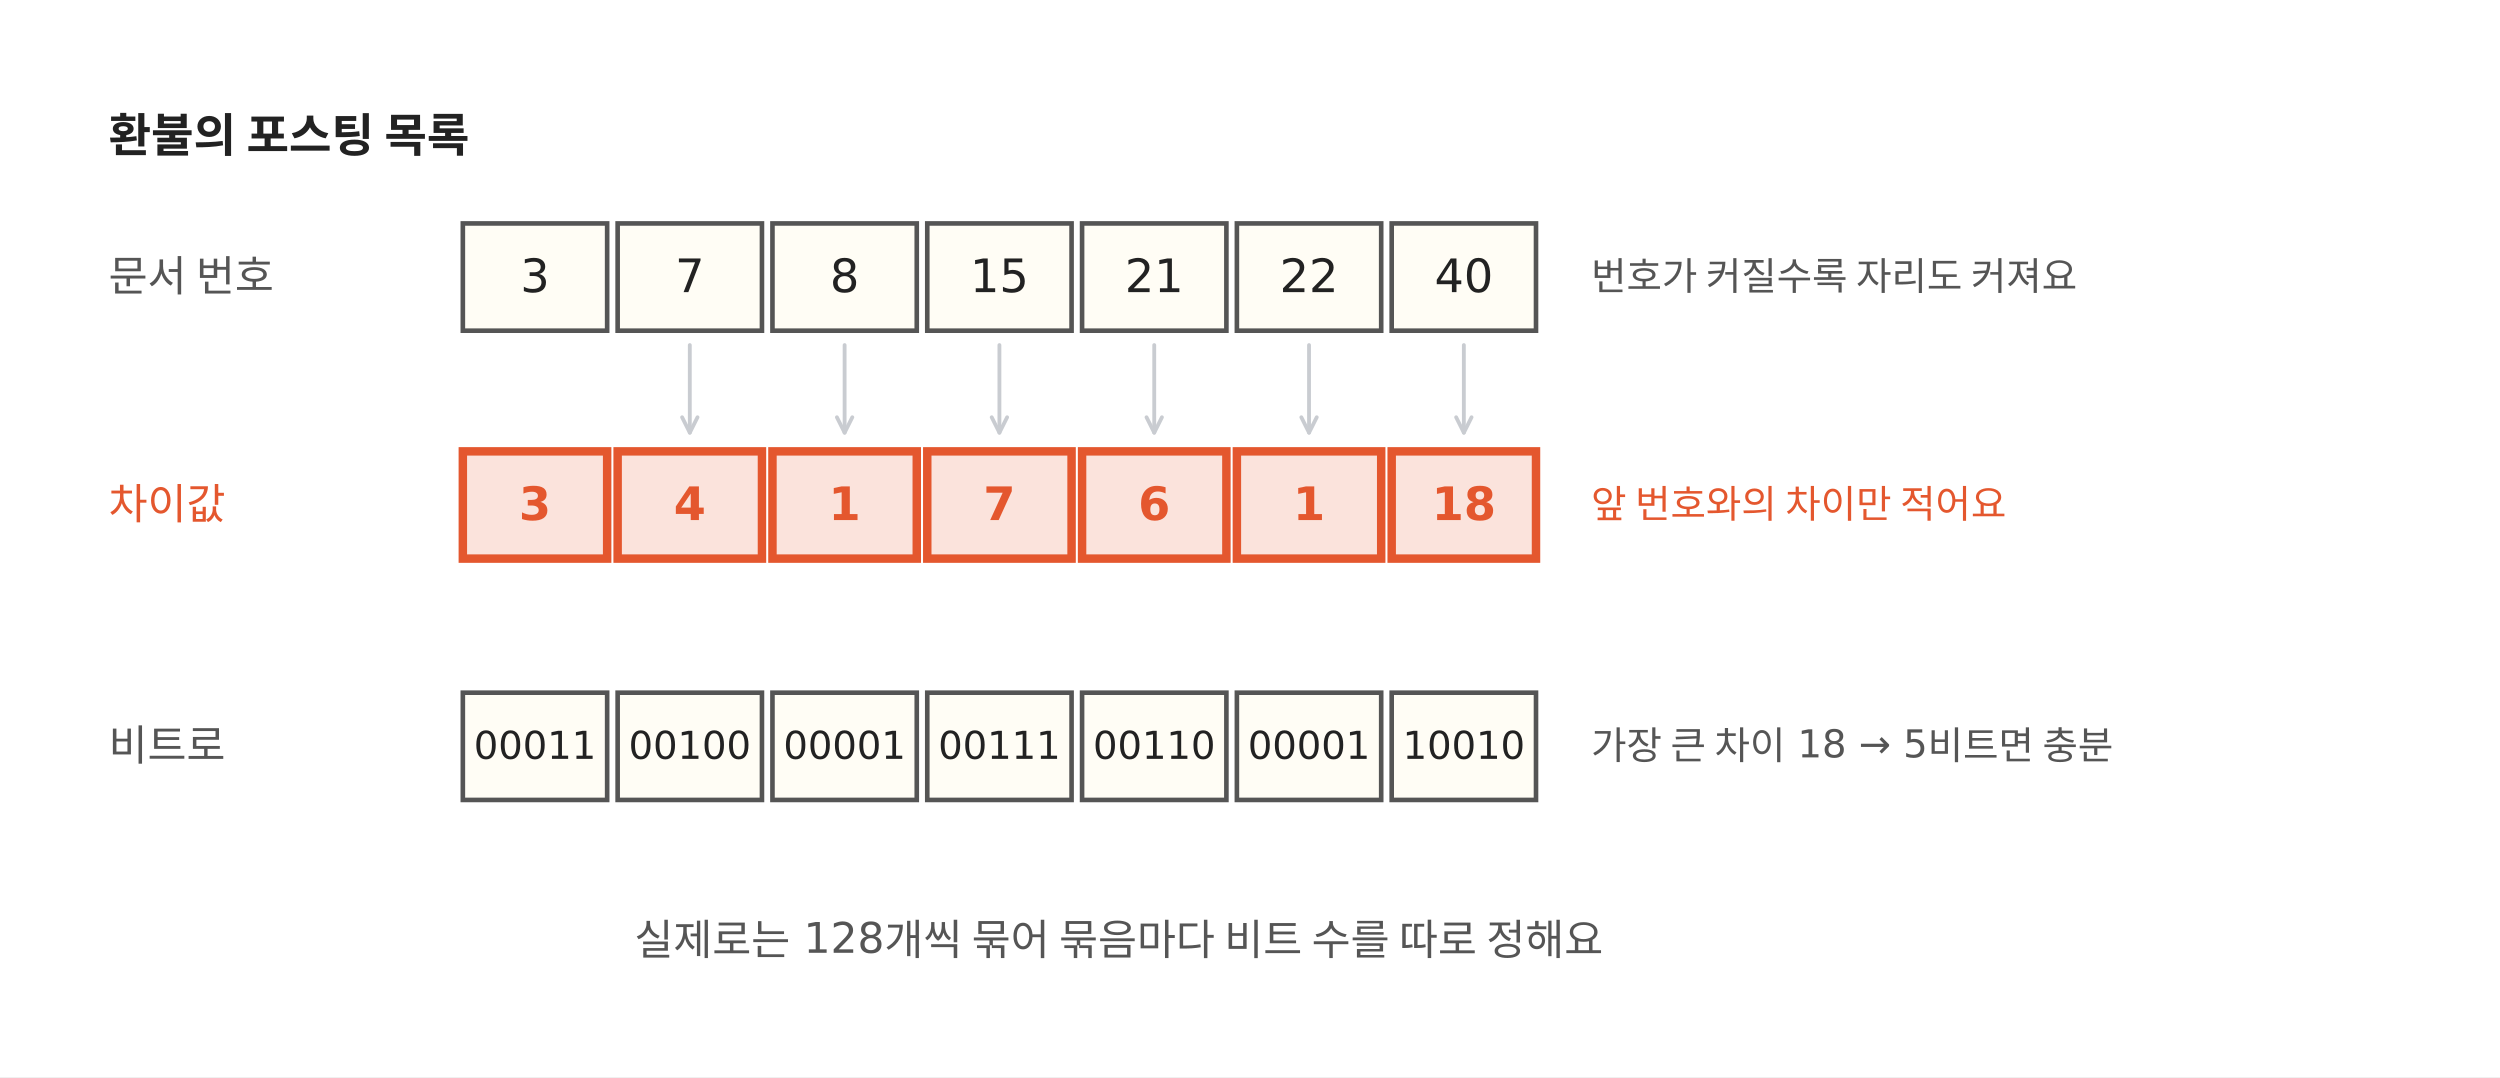
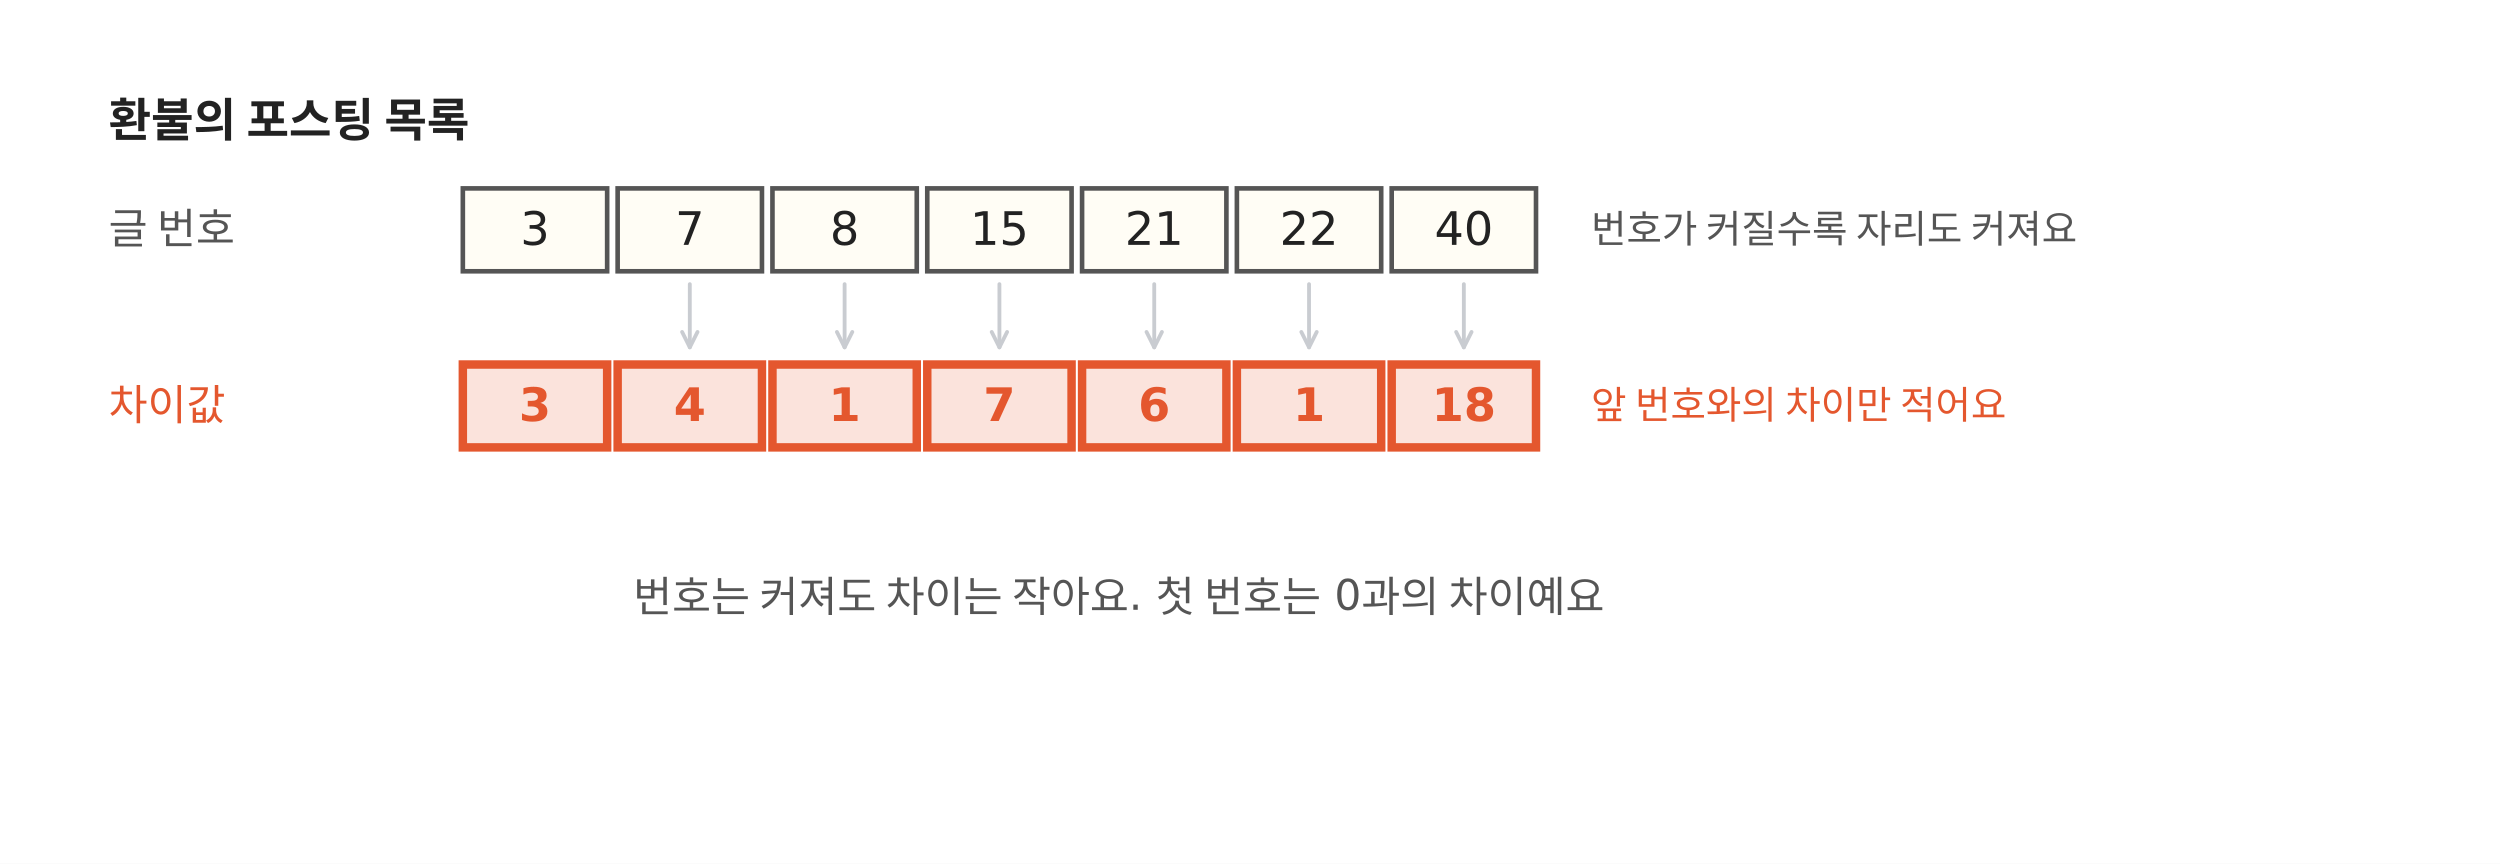
- <svg xmlns="http://www.w3.org/2000/svg" width="649.8pt" height="279.936pt" viewBox="0 0 649.8 279.936" version="1.1">
+ <svg xmlns="http://www.w3.org/2000/svg" width="649.8pt" height="224.496pt" viewBox="0 0 649.8 224.496" version="1.1">
  <defs>
    <style type="text/css">*{stroke-linejoin: round; stroke-linecap: butt}</style>
  </defs>
  <g id="figure_1">
    <g id="patch_1">
-       <path d="M 0 279.936  L 649.8 279.936  L 649.8 0  L 0 0  z " style="fill: #ffffff" />
+       <path d="M 0 224.496  L 649.8 224.496  L 649.8 -0  L 0 -0  z " style="fill: #ffffff" />
    </g>
    <g id="axes_1">
      <g id="patch_2">
-         <path d="M 120.3 85.954  L 157.81 85.954  L 157.81 58.075  L 120.3 58.075  z " clip-path="url(#p9a63073f05)" style="fill: #fffdf5; stroke: #555555; stroke-width: 1.2; stroke-linejoin: miter" />
+         <path d="M 120.3 70.51  L 157.81 70.51  L 157.81 48.967  L 120.3 48.967  z " clip-path="url(#p3a0f6559ae)" style="fill: #fffdf5; stroke: #555555; stroke-width: 1.2; stroke-linejoin: miter" />
      </g>
      <g id="patch_3">
-         <path d="M 160.538 85.954  L 198.048 85.954  L 198.048 58.075  L 160.538 58.075  z " clip-path="url(#p9a63073f05)" style="fill: #fffdf5; stroke: #555555; stroke-width: 1.2; stroke-linejoin: miter" />
+         <path d="M 160.538 70.51  L 198.048 70.51  L 198.048 48.967  L 160.538 48.967  z " clip-path="url(#p3a0f6559ae)" style="fill: #fffdf5; stroke: #555555; stroke-width: 1.2; stroke-linejoin: miter" />
      </g>
      <g id="patch_4">
-         <path d="M 200.776 85.954  L 238.286 85.954  L 238.286 58.075  L 200.776 58.075  z " clip-path="url(#p9a63073f05)" style="fill: #fffdf5; stroke: #555555; stroke-width: 1.2; stroke-linejoin: miter" />
+         <path d="M 200.776 70.51  L 238.286 70.51  L 238.286 48.967  L 200.776 48.967  z " clip-path="url(#p3a0f6559ae)" style="fill: #fffdf5; stroke: #555555; stroke-width: 1.2; stroke-linejoin: miter" />
      </g>
      <g id="patch_5">
-         <path d="M 241.014 85.954  L 278.524 85.954  L 278.524 58.075  L 241.014 58.075  z " clip-path="url(#p9a63073f05)" style="fill: #fffdf5; stroke: #555555; stroke-width: 1.2; stroke-linejoin: miter" />
+         <path d="M 241.014 70.51  L 278.524 70.51  L 278.524 48.967  L 241.014 48.967  z " clip-path="url(#p3a0f6559ae)" style="fill: #fffdf5; stroke: #555555; stroke-width: 1.2; stroke-linejoin: miter" />
      </g>
      <g id="patch_6">
-         <path d="M 281.252 85.954  L 318.762 85.954  L 318.762 58.075  L 281.252 58.075  z " clip-path="url(#p9a63073f05)" style="fill: #fffdf5; stroke: #555555; stroke-width: 1.2; stroke-linejoin: miter" />
+         <path d="M 281.252 70.51  L 318.762 70.51  L 318.762 48.967  L 281.252 48.967  z " clip-path="url(#p3a0f6559ae)" style="fill: #fffdf5; stroke: #555555; stroke-width: 1.2; stroke-linejoin: miter" />
      </g>
      <g id="patch_7">
-         <path d="M 321.49 85.954  L 359 85.954  L 359 58.075  L 321.49 58.075  z " clip-path="url(#p9a63073f05)" style="fill: #fffdf5; stroke: #555555; stroke-width: 1.2; stroke-linejoin: miter" />
+         <path d="M 321.49 70.51  L 359 70.51  L 359 48.967  L 321.49 48.967  z " clip-path="url(#p3a0f6559ae)" style="fill: #fffdf5; stroke: #555555; stroke-width: 1.2; stroke-linejoin: miter" />
      </g>
      <g id="patch_8">
-         <path d="M 361.728 85.954  L 399.238 85.954  L 399.238 58.075  L 361.728 58.075  z " clip-path="url(#p9a63073f05)" style="fill: #fffdf5; stroke: #555555; stroke-width: 1.2; stroke-linejoin: miter" />
+         <path d="M 361.728 70.51  L 399.238 70.51  L 399.238 48.967  L 361.728 48.967  z " clip-path="url(#p3a0f6559ae)" style="fill: #fffdf5; stroke: #555555; stroke-width: 1.2; stroke-linejoin: miter" />
      </g>
      <g id="patch_9">
-         <path d="M 120.3 145.195  L 157.81 145.195  L 157.81 117.317  L 120.3 117.317  z " clip-path="url(#p9a63073f05)" style="fill: #fbe3dc; stroke: #e4572e; stroke-width: 2.2; stroke-linejoin: miter" />
+         <path d="M 120.3 116.287  L 157.81 116.287  L 157.81 94.745  L 120.3 94.745  z " clip-path="url(#p3a0f6559ae)" style="fill: #fbe3dc; stroke: #e4572e; stroke-width: 2.2; stroke-linejoin: miter" />
      </g>
      <g id="patch_10">
-         <path d="M 160.538 145.195  L 198.048 145.195  L 198.048 117.317  L 160.538 117.317  z " clip-path="url(#p9a63073f05)" style="fill: #fbe3dc; stroke: #e4572e; stroke-width: 2.2; stroke-linejoin: miter" />
+         <path d="M 160.538 116.287  L 198.048 116.287  L 198.048 94.745  L 160.538 94.745  z " clip-path="url(#p3a0f6559ae)" style="fill: #fbe3dc; stroke: #e4572e; stroke-width: 2.2; stroke-linejoin: miter" />
      </g>
      <g id="patch_11">
-         <path d="M 200.776 145.195  L 238.286 145.195  L 238.286 117.317  L 200.776 117.317  z " clip-path="url(#p9a63073f05)" style="fill: #fbe3dc; stroke: #e4572e; stroke-width: 2.2; stroke-linejoin: miter" />
+         <path d="M 200.776 116.287  L 238.286 116.287  L 238.286 94.745  L 200.776 94.745  z " clip-path="url(#p3a0f6559ae)" style="fill: #fbe3dc; stroke: #e4572e; stroke-width: 2.2; stroke-linejoin: miter" />
      </g>
      <g id="patch_12">
-         <path d="M 241.014 145.195  L 278.524 145.195  L 278.524 117.317  L 241.014 117.317  z " clip-path="url(#p9a63073f05)" style="fill: #fbe3dc; stroke: #e4572e; stroke-width: 2.2; stroke-linejoin: miter" />
+         <path d="M 241.014 116.287  L 278.524 116.287  L 278.524 94.745  L 241.014 94.745  z " clip-path="url(#p3a0f6559ae)" style="fill: #fbe3dc; stroke: #e4572e; stroke-width: 2.2; stroke-linejoin: miter" />
      </g>
      <g id="patch_13">
-         <path d="M 281.252 145.195  L 318.762 145.195  L 318.762 117.317  L 281.252 117.317  z " clip-path="url(#p9a63073f05)" style="fill: #fbe3dc; stroke: #e4572e; stroke-width: 2.2; stroke-linejoin: miter" />
+         <path d="M 281.252 116.287  L 318.762 116.287  L 318.762 94.745  L 281.252 94.745  z " clip-path="url(#p3a0f6559ae)" style="fill: #fbe3dc; stroke: #e4572e; stroke-width: 2.2; stroke-linejoin: miter" />
      </g>
      <g id="patch_14">
-         <path d="M 321.49 145.195  L 359 145.195  L 359 117.317  L 321.49 117.317  z " clip-path="url(#p9a63073f05)" style="fill: #fbe3dc; stroke: #e4572e; stroke-width: 2.2; stroke-linejoin: miter" />
+         <path d="M 321.49 116.287  L 359 116.287  L 359 94.745  L 321.49 94.745  z " clip-path="url(#p3a0f6559ae)" style="fill: #fbe3dc; stroke: #e4572e; stroke-width: 2.2; stroke-linejoin: miter" />
      </g>
      <g id="patch_15">
-         <path d="M 361.728 145.195  L 399.238 145.195  L 399.238 117.317  L 361.728 117.317  z " clip-path="url(#p9a63073f05)" style="fill: #fbe3dc; stroke: #e4572e; stroke-width: 2.2; stroke-linejoin: miter" />
+         <path d="M 361.728 116.287  L 399.238 116.287  L 399.238 94.745  L 361.728 94.745  z " clip-path="url(#p3a0f6559ae)" style="fill: #fbe3dc; stroke: #e4572e; stroke-width: 2.2; stroke-linejoin: miter" />
+       </g>
+       <g id="text_1">
+         <text style="fill: #222222; font: 700 12px 'Apple SD Gothic Neo', 'Noto Sans KR', 'Malgun Gothic', 'DejaVu Sans', 'Bitstream Vera Sans', 'Computer Modern Sans Serif', 'Lucida Grande', 'Verdana', 'Geneva', 'Lucid', 'Arial', 'Helvetica', 'Avant Garde', sans-serif; text-anchor: start" x="28.23" y="35.484" transform="rotate(-0 28.23 35.484)">환불의 포스팅 목록</text>
+       </g>
+       <g id="text_2">
+         <text style="fill: #555555; font: 11px 'Apple SD Gothic Neo', 'Noto Sans KR', 'Malgun Gothic', 'DejaVu Sans', 'Bitstream Vera Sans', 'Computer Modern Sans Serif', 'Lucida Grande', 'Verdana', 'Geneva', 'Lucid', 'Arial', 'Helvetica', 'Avant Garde', sans-serif; text-anchor: start" x="28.23" y="63.325" transform="rotate(-0 28.23 63.32457)">글 번호</text>
+       </g>
+       <g id="text_3">
+         <text style="fill: #222222; font: 12px 'Apple SD Gothic Neo', 'Noto Sans KR', 'Malgun Gothic', 'DejaVu Sans', 'Bitstream Vera Sans', 'Computer Modern Sans Serif', 'Lucida Grande', 'Verdana', 'Geneva', 'Lucid', 'Arial', 'Helvetica', 'Avant Garde', sans-serif; text-anchor: middle" x="139.055" y="63.651" transform="rotate(-0 139.055 63.65059)">3</text>
+       </g>
+       <g id="text_4">
+         <text style="fill: #222222; font: 12px 'Apple SD Gothic Neo', 'Noto Sans KR', 'Malgun Gothic', 'DejaVu Sans', 'Bitstream Vera Sans', 'Computer Modern Sans Serif', 'Lucida Grande', 'Verdana', 'Geneva', 'Lucid', 'Arial', 'Helvetica', 'Avant Garde', sans-serif; text-anchor: middle" x="179.293" y="63.651" transform="rotate(-0 179.293 63.65059)">7</text>
+       </g>
+       <g id="text_5">
+         <text style="fill: #222222; font: 12px 'Apple SD Gothic Neo', 'Noto Sans KR', 'Malgun Gothic', 'DejaVu Sans', 'Bitstream Vera Sans', 'Computer Modern Sans Serif', 'Lucida Grande', 'Verdana', 'Geneva', 'Lucid', 'Arial', 'Helvetica', 'Avant Garde', sans-serif; text-anchor: middle" x="219.531" y="63.651" transform="rotate(-0 219.531 63.65059)">8</text>
+       </g>
+       <g id="text_6">
+         <text style="fill: #222222; font: 12px 'Apple SD Gothic Neo', 'Noto Sans KR', 'Malgun Gothic', 'DejaVu Sans', 'Bitstream Vera Sans', 'Computer Modern Sans Serif', 'Lucida Grande', 'Verdana', 'Geneva', 'Lucid', 'Arial', 'Helvetica', 'Avant Garde', sans-serif; text-anchor: middle" x="259.769" y="63.651" transform="rotate(-0 259.769 63.65059)">15</text>
+       </g>
+       <g id="text_7">
+         <text style="fill: #222222; font: 12px 'Apple SD Gothic Neo', 'Noto Sans KR', 'Malgun Gothic', 'DejaVu Sans', 'Bitstream Vera Sans', 'Computer Modern Sans Serif', 'Lucida Grande', 'Verdana', 'Geneva', 'Lucid', 'Arial', 'Helvetica', 'Avant Garde', sans-serif; text-anchor: middle" x="300.007" y="63.651" transform="rotate(-0 300.007 63.65059)">21</text>
+       </g>
+       <g id="text_8">
+         <text style="fill: #222222; font: 12px 'Apple SD Gothic Neo', 'Noto Sans KR', 'Malgun Gothic', 'DejaVu Sans', 'Bitstream Vera Sans', 'Computer Modern Sans Serif', 'Lucida Grande', 'Verdana', 'Geneva', 'Lucid', 'Arial', 'Helvetica', 'Avant Garde', sans-serif; text-anchor: middle" x="340.245" y="63.651" transform="rotate(-0 340.245 63.65059)">22</text>
+       </g>
+       <g id="text_9">
+         <text style="fill: #222222; font: 12px 'Apple SD Gothic Neo', 'Noto Sans KR', 'Malgun Gothic', 'DejaVu Sans', 'Bitstream Vera Sans', 'Computer Modern Sans Serif', 'Lucida Grande', 'Verdana', 'Geneva', 'Lucid', 'Arial', 'Helvetica', 'Avant Garde', sans-serif; text-anchor: middle" x="380.483" y="63.651" transform="rotate(-0 380.483 63.65059)">40</text>
+       </g>
+       <g id="text_10">
+         <text style="fill: #555555; font: 10px 'Apple SD Gothic Neo', 'Noto Sans KR', 'Malgun Gothic', 'DejaVu Sans', 'Bitstream Vera Sans', 'Computer Modern Sans Serif', 'Lucida Grande', 'Verdana', 'Geneva', 'Lucid', 'Arial', 'Helvetica', 'Avant Garde', sans-serif; text-anchor: start" x="413.56" y="63.079" transform="rotate(-0 413.56 63.07903)">번호가 커질수록 자리도 커져요</text>
+       </g>
+       <g id="text_11">
+         <text style="fill: #e4572e; font: 11px 'Apple SD Gothic Neo', 'Noto Sans KR', 'Malgun Gothic', 'DejaVu Sans', 'Bitstream Vera Sans', 'Computer Modern Sans Serif', 'Lucida Grande', 'Verdana', 'Geneva', 'Lucid', 'Arial', 'Helvetica', 'Avant Garde', sans-serif; text-anchor: start" x="28.23" y="109.158" transform="rotate(-0 28.23 109.158)">차이값</text>
+       </g>
+       <g id="text_12">
+         <text style="fill: #e4572e; font: 700 12px 'Apple SD Gothic Neo', 'Noto Sans KR', 'Malgun Gothic', 'DejaVu Sans', 'Bitstream Vera Sans', 'Computer Modern Sans Serif', 'Lucida Grande', 'Verdana', 'Geneva', 'Lucid', 'Arial', 'Helvetica', 'Avant Garde', sans-serif; text-anchor: middle" x="139.055" y="109.428" transform="rotate(-0 139.055 109.4282)">3</text>
+       </g>
+       <g id="text_13">
+         <text style="fill: #e4572e; font: 700 12px 'Apple SD Gothic Neo', 'Noto Sans KR', 'Malgun Gothic', 'DejaVu Sans', 'Bitstream Vera Sans', 'Computer Modern Sans Serif', 'Lucida Grande', 'Verdana', 'Geneva', 'Lucid', 'Arial', 'Helvetica', 'Avant Garde', sans-serif; text-anchor: middle" x="179.293" y="109.428" transform="rotate(-0 179.293 109.4282)">4</text>
+       </g>
+       <g id="text_14">
+         <text style="fill: #e4572e; font: 700 12px 'Apple SD Gothic Neo', 'Noto Sans KR', 'Malgun Gothic', 'DejaVu Sans', 'Bitstream Vera Sans', 'Computer Modern Sans Serif', 'Lucida Grande', 'Verdana', 'Geneva', 'Lucid', 'Arial', 'Helvetica', 'Avant Garde', sans-serif; text-anchor: middle" x="219.531" y="109.428" transform="rotate(-0 219.531 109.4282)">1</text>
+       </g>
+       <g id="text_15">
+         <text style="fill: #e4572e; font: 700 12px 'Apple SD Gothic Neo', 'Noto Sans KR', 'Malgun Gothic', 'DejaVu Sans', 'Bitstream Vera Sans', 'Computer Modern Sans Serif', 'Lucida Grande', 'Verdana', 'Geneva', 'Lucid', 'Arial', 'Helvetica', 'Avant Garde', sans-serif; text-anchor: middle" x="259.769" y="109.428" transform="rotate(-0 259.769 109.4282)">7</text>
+       </g>
+       <g id="text_16">
+         <text style="fill: #e4572e; font: 700 12px 'Apple SD Gothic Neo', 'Noto Sans KR', 'Malgun Gothic', 'DejaVu Sans', 'Bitstream Vera Sans', 'Computer Modern Sans Serif', 'Lucida Grande', 'Verdana', 'Geneva', 'Lucid', 'Arial', 'Helvetica', 'Avant Garde', sans-serif; text-anchor: middle" x="300.007" y="109.428" transform="rotate(-0 300.007 109.4282)">6</text>
+       </g>
+       <g id="text_17">
+         <text style="fill: #e4572e; font: 700 12px 'Apple SD Gothic Neo', 'Noto Sans KR', 'Malgun Gothic', 'DejaVu Sans', 'Bitstream Vera Sans', 'Computer Modern Sans Serif', 'Lucida Grande', 'Verdana', 'Geneva', 'Lucid', 'Arial', 'Helvetica', 'Avant Garde', sans-serif; text-anchor: middle" x="340.245" y="109.428" transform="rotate(-0 340.245 109.4282)">1</text>
+       </g>
+       <g id="text_18">
+         <text style="fill: #e4572e; font: 700 12px 'Apple SD Gothic Neo', 'Noto Sans KR', 'Malgun Gothic', 'DejaVu Sans', 'Bitstream Vera Sans', 'Computer Modern Sans Serif', 'Lucida Grande', 'Verdana', 'Geneva', 'Lucid', 'Arial', 'Helvetica', 'Avant Garde', sans-serif; text-anchor: middle" x="380.483" y="109.428" transform="rotate(-0 380.483 109.4282)">18</text>
+       </g>
+       <g id="text_19">
+         <text style="fill: #e4572e; font: 10px 'Apple SD Gothic Neo', 'Noto Sans KR', 'Malgun Gothic', 'DejaVu Sans', 'Bitstream Vera Sans', 'Computer Modern Sans Serif', 'Lucida Grande', 'Verdana', 'Geneva', 'Lucid', 'Arial', 'Helvetica', 'Avant Garde', sans-serif; text-anchor: start" x="413.56" y="108.827" transform="rotate(-0 413.56 108.8269)">앞 번호와의 차이만 적어요</text>
      </g>
      <g id="patch_16">
-         <path d="M 120.3 207.922  L 157.81 207.922  L 157.81 180.043  L 120.3 180.043  z " clip-path="url(#p9a63073f05)" style="fill: #fffdf5; stroke: #555555; stroke-width: 1.2; stroke-linejoin: miter" />
+         <path d="M 179.293 73.857  Q 179.293 82.628 179.293 90.281  " style="fill: none; stroke: #c9ccd1; stroke-linecap: round" />
+         <path d="M 181.293 86.281  L 179.293 90.281  L 177.293 86.281  " style="fill: none; stroke: #c9ccd1; stroke-linecap: round" />
      </g>
      <g id="patch_17">
-         <path d="M 160.538 207.922  L 198.048 207.922  L 198.048 180.043  L 160.538 180.043  z " clip-path="url(#p9a63073f05)" style="fill: #fffdf5; stroke: #555555; stroke-width: 1.2; stroke-linejoin: miter" />
+         <path d="M 219.531 73.857  Q 219.531 82.628 219.531 90.281  " style="fill: none; stroke: #c9ccd1; stroke-linecap: round" />
+         <path d="M 221.531 86.281  L 219.531 90.281  L 217.531 86.281  " style="fill: none; stroke: #c9ccd1; stroke-linecap: round" />
      </g>
      <g id="patch_18">
-         <path d="M 200.776 207.922  L 238.286 207.922  L 238.286 180.043  L 200.776 180.043  z " clip-path="url(#p9a63073f05)" style="fill: #fffdf5; stroke: #555555; stroke-width: 1.2; stroke-linejoin: miter" />
+         <path d="M 259.769 73.857  Q 259.769 82.628 259.769 90.281  " style="fill: none; stroke: #c9ccd1; stroke-linecap: round" />
+         <path d="M 261.769 86.281  L 259.769 90.281  L 257.769 86.281  " style="fill: none; stroke: #c9ccd1; stroke-linecap: round" />
      </g>
      <g id="patch_19">
-         <path d="M 241.014 207.922  L 278.524 207.922  L 278.524 180.043  L 241.014 180.043  z " clip-path="url(#p9a63073f05)" style="fill: #fffdf5; stroke: #555555; stroke-width: 1.2; stroke-linejoin: miter" />
+         <path d="M 300.007 73.857  Q 300.007 82.628 300.007 90.281  " style="fill: none; stroke: #c9ccd1; stroke-linecap: round" />
+         <path d="M 302.007 86.281  L 300.007 90.281  L 298.007 86.281  " style="fill: none; stroke: #c9ccd1; stroke-linecap: round" />
      </g>
      <g id="patch_20">
-         <path d="M 281.252 207.922  L 318.762 207.922  L 318.762 180.043  L 281.252 180.043  z " clip-path="url(#p9a63073f05)" style="fill: #fffdf5; stroke: #555555; stroke-width: 1.2; stroke-linejoin: miter" />
+         <path d="M 340.245 73.857  Q 340.245 82.628 340.245 90.281  " style="fill: none; stroke: #c9ccd1; stroke-linecap: round" />
+         <path d="M 342.245 86.281  L 340.245 90.281  L 338.245 86.281  " style="fill: none; stroke: #c9ccd1; stroke-linecap: round" />
      </g>
      <g id="patch_21">
-         <path d="M 321.49 207.922  L 359 207.922  L 359 180.043  L 321.49 180.043  z " clip-path="url(#p9a63073f05)" style="fill: #fffdf5; stroke: #555555; stroke-width: 1.2; stroke-linejoin: miter" />
-       </g>
-       <g id="patch_22">
-         <path d="M 361.728 207.922  L 399.238 207.922  L 399.238 180.043  L 361.728 180.043  z " clip-path="url(#p9a63073f05)" style="fill: #fffdf5; stroke: #555555; stroke-width: 1.2; stroke-linejoin: miter" />
-       </g>
-       <g id="text_1">
-         <text style="fill: #222222; font: 700 12px 'Apple SD Gothic Neo', 'Noto Sans KR', 'Malgun Gothic', 'DejaVu Sans', 'Bitstream Vera Sans', 'Computer Modern Sans Serif', 'Lucida Grande', 'Verdana', 'Geneva', 'Lucid', 'Arial', 'Helvetica', 'Avant Garde', sans-serif; text-anchor: start" x="28.23" y="39.444" transform="rotate(-0 28.23 39.444)">환불의 포스팅 목록</text>
-       </g>
-       <g id="text_2">
-         <text style="fill: #555555; font: 11px 'Apple SD Gothic Neo', 'Noto Sans KR', 'Malgun Gothic', 'DejaVu Sans', 'Bitstream Vera Sans', 'Computer Modern Sans Serif', 'Lucida Grande', 'Verdana', 'Geneva', 'Lucid', 'Arial', 'Helvetica', 'Avant Garde', sans-serif; text-anchor: start" x="28.23" y="75.656" transform="rotate(-0 28.23 75.65643)">문서 번호</text>
-       </g>
-       <g id="text_3">
-         <text style="fill: #222222; font: 12px 'Apple SD Gothic Neo', 'Noto Sans KR', 'Malgun Gothic', 'DejaVu Sans', 'Bitstream Vera Sans', 'Computer Modern Sans Serif', 'Lucida Grande', 'Verdana', 'Geneva', 'Lucid', 'Arial', 'Helvetica', 'Avant Garde', sans-serif; text-anchor: middle" x="139.055" y="75.927" transform="rotate(-0 139.055 75.92659)">3</text>
-       </g>
-       <g id="text_4">
-         <text style="fill: #222222; font: 12px 'Apple SD Gothic Neo', 'Noto Sans KR', 'Malgun Gothic', 'DejaVu Sans', 'Bitstream Vera Sans', 'Computer Modern Sans Serif', 'Lucida Grande', 'Verdana', 'Geneva', 'Lucid', 'Arial', 'Helvetica', 'Avant Garde', sans-serif; text-anchor: middle" x="179.293" y="75.927" transform="rotate(-0 179.293 75.92659)">7</text>
-       </g>
-       <g id="text_5">
-         <text style="fill: #222222; font: 12px 'Apple SD Gothic Neo', 'Noto Sans KR', 'Malgun Gothic', 'DejaVu Sans', 'Bitstream Vera Sans', 'Computer Modern Sans Serif', 'Lucida Grande', 'Verdana', 'Geneva', 'Lucid', 'Arial', 'Helvetica', 'Avant Garde', sans-serif; text-anchor: middle" x="219.531" y="75.927" transform="rotate(-0 219.531 75.92659)">8</text>
-       </g>
-       <g id="text_6">
-         <text style="fill: #222222; font: 12px 'Apple SD Gothic Neo', 'Noto Sans KR', 'Malgun Gothic', 'DejaVu Sans', 'Bitstream Vera Sans', 'Computer Modern Sans Serif', 'Lucida Grande', 'Verdana', 'Geneva', 'Lucid', 'Arial', 'Helvetica', 'Avant Garde', sans-serif; text-anchor: middle" x="259.769" y="75.927" transform="rotate(-0 259.769 75.92659)">15</text>
-       </g>
-       <g id="text_7">
-         <text style="fill: #222222; font: 12px 'Apple SD Gothic Neo', 'Noto Sans KR', 'Malgun Gothic', 'DejaVu Sans', 'Bitstream Vera Sans', 'Computer Modern Sans Serif', 'Lucida Grande', 'Verdana', 'Geneva', 'Lucid', 'Arial', 'Helvetica', 'Avant Garde', sans-serif; text-anchor: middle" x="300.007" y="75.927" transform="rotate(-0 300.007 75.92659)">21</text>
-       </g>
-       <g id="text_8">
-         <text style="fill: #222222; font: 12px 'Apple SD Gothic Neo', 'Noto Sans KR', 'Malgun Gothic', 'DejaVu Sans', 'Bitstream Vera Sans', 'Computer Modern Sans Serif', 'Lucida Grande', 'Verdana', 'Geneva', 'Lucid', 'Arial', 'Helvetica', 'Avant Garde', sans-serif; text-anchor: middle" x="340.245" y="75.927" transform="rotate(-0 340.245 75.92659)">22</text>
-       </g>
-       <g id="text_9">
-         <text style="fill: #222222; font: 12px 'Apple SD Gothic Neo', 'Noto Sans KR', 'Malgun Gothic', 'DejaVu Sans', 'Bitstream Vera Sans', 'Computer Modern Sans Serif', 'Lucida Grande', 'Verdana', 'Geneva', 'Lucid', 'Arial', 'Helvetica', 'Avant Garde', sans-serif; text-anchor: middle" x="380.483" y="75.927" transform="rotate(-0 380.483 75.92659)">40</text>
-       </g>
-       <g id="text_10">
-         <text style="fill: #555555; font: 10px 'Apple SD Gothic Neo', 'Noto Sans KR', 'Malgun Gothic', 'DejaVu Sans', 'Bitstream Vera Sans', 'Computer Modern Sans Serif', 'Lucida Grande', 'Verdana', 'Geneva', 'Lucid', 'Arial', 'Helvetica', 'Avant Garde', sans-serif; text-anchor: start" x="413.56" y="75.355" transform="rotate(-0 413.56 75.35502)">번호가 커질수록 자리도 커져요</text>
-       </g>
-       <g id="text_11">
-         <text style="fill: #e4572e; font: 11px 'Apple SD Gothic Neo', 'Noto Sans KR', 'Malgun Gothic', 'DejaVu Sans', 'Bitstream Vera Sans', 'Computer Modern Sans Serif', 'Lucida Grande', 'Verdana', 'Geneva', 'Lucid', 'Arial', 'Helvetica', 'Avant Garde', sans-serif; text-anchor: start" x="28.23" y="134.898" transform="rotate(-0 28.23 134.898)">차이값</text>
-       </g>
-       <g id="text_12">
-         <text style="fill: #e4572e; font: 700 12px 'Apple SD Gothic Neo', 'Noto Sans KR', 'Malgun Gothic', 'DejaVu Sans', 'Bitstream Vera Sans', 'Computer Modern Sans Serif', 'Lucida Grande', 'Verdana', 'Geneva', 'Lucid', 'Arial', 'Helvetica', 'Avant Garde', sans-serif; text-anchor: middle" x="139.055" y="135.168" transform="rotate(-0 139.055 135.1682)">3</text>
-       </g>
-       <g id="text_13">
-         <text style="fill: #e4572e; font: 700 12px 'Apple SD Gothic Neo', 'Noto Sans KR', 'Malgun Gothic', 'DejaVu Sans', 'Bitstream Vera Sans', 'Computer Modern Sans Serif', 'Lucida Grande', 'Verdana', 'Geneva', 'Lucid', 'Arial', 'Helvetica', 'Avant Garde', sans-serif; text-anchor: middle" x="179.293" y="135.168" transform="rotate(-0 179.293 135.1682)">4</text>
-       </g>
-       <g id="text_14">
-         <text style="fill: #e4572e; font: 700 12px 'Apple SD Gothic Neo', 'Noto Sans KR', 'Malgun Gothic', 'DejaVu Sans', 'Bitstream Vera Sans', 'Computer Modern Sans Serif', 'Lucida Grande', 'Verdana', 'Geneva', 'Lucid', 'Arial', 'Helvetica', 'Avant Garde', sans-serif; text-anchor: middle" x="219.531" y="135.168" transform="rotate(-0 219.531 135.1682)">1</text>
-       </g>
-       <g id="text_15">
-         <text style="fill: #e4572e; font: 700 12px 'Apple SD Gothic Neo', 'Noto Sans KR', 'Malgun Gothic', 'DejaVu Sans', 'Bitstream Vera Sans', 'Computer Modern Sans Serif', 'Lucida Grande', 'Verdana', 'Geneva', 'Lucid', 'Arial', 'Helvetica', 'Avant Garde', sans-serif; text-anchor: middle" x="259.769" y="135.168" transform="rotate(-0 259.769 135.1682)">7</text>
-       </g>
-       <g id="text_16">
-         <text style="fill: #e4572e; font: 700 12px 'Apple SD Gothic Neo', 'Noto Sans KR', 'Malgun Gothic', 'DejaVu Sans', 'Bitstream Vera Sans', 'Computer Modern Sans Serif', 'Lucida Grande', 'Verdana', 'Geneva', 'Lucid', 'Arial', 'Helvetica', 'Avant Garde', sans-serif; text-anchor: middle" x="300.007" y="135.168" transform="rotate(-0 300.007 135.1682)">6</text>
-       </g>
-       <g id="text_17">
-         <text style="fill: #e4572e; font: 700 12px 'Apple SD Gothic Neo', 'Noto Sans KR', 'Malgun Gothic', 'DejaVu Sans', 'Bitstream Vera Sans', 'Computer Modern Sans Serif', 'Lucida Grande', 'Verdana', 'Geneva', 'Lucid', 'Arial', 'Helvetica', 'Avant Garde', sans-serif; text-anchor: middle" x="340.245" y="135.168" transform="rotate(-0 340.245 135.1682)">1</text>
-       </g>
-       <g id="text_18">
-         <text style="fill: #e4572e; font: 700 12px 'Apple SD Gothic Neo', 'Noto Sans KR', 'Malgun Gothic', 'DejaVu Sans', 'Bitstream Vera Sans', 'Computer Modern Sans Serif', 'Lucida Grande', 'Verdana', 'Geneva', 'Lucid', 'Arial', 'Helvetica', 'Avant Garde', sans-serif; text-anchor: middle" x="380.483" y="135.168" transform="rotate(-0 380.483 135.1682)">18</text>
-       </g>
-       <g id="text_19">
-         <text style="fill: #e4572e; font: 10px 'Apple SD Gothic Neo', 'Noto Sans KR', 'Malgun Gothic', 'DejaVu Sans', 'Bitstream Vera Sans', 'Computer Modern Sans Serif', 'Lucida Grande', 'Verdana', 'Geneva', 'Lucid', 'Arial', 'Helvetica', 'Avant Garde', sans-serif; text-anchor: start" x="413.56" y="134.567" transform="rotate(-0 413.56 134.5669)">앞 번호와의 차이만 적어요</text>
-       </g>
-       <g id="patch_23">
-         <path d="M 179.293 89.694  Q 179.293 101.634 179.293 112.457  " style="fill: none; stroke: #c9ccd1; stroke-linecap: round" />
-         <path d="M 181.293 108.457  L 179.293 112.457  L 177.293 108.457  " style="fill: none; stroke: #c9ccd1; stroke-linecap: round" />
-       </g>
-       <g id="patch_24">
-         <path d="M 219.531 89.694  Q 219.531 101.634 219.531 112.457  " style="fill: none; stroke: #c9ccd1; stroke-linecap: round" />
-         <path d="M 221.531 108.457  L 219.531 112.457  L 217.531 108.457  " style="fill: none; stroke: #c9ccd1; stroke-linecap: round" />
-       </g>
-       <g id="patch_25">
-         <path d="M 259.769 89.694  Q 259.769 101.634 259.769 112.457  " style="fill: none; stroke: #c9ccd1; stroke-linecap: round" />
-         <path d="M 261.769 108.457  L 259.769 112.457  L 257.769 108.457  " style="fill: none; stroke: #c9ccd1; stroke-linecap: round" />
-       </g>
-       <g id="patch_26">
-         <path d="M 300.007 89.694  Q 300.007 101.634 300.007 112.457  " style="fill: none; stroke: #c9ccd1; stroke-linecap: round" />
-         <path d="M 302.007 108.457  L 300.007 112.457  L 298.007 108.457  " style="fill: none; stroke: #c9ccd1; stroke-linecap: round" />
-       </g>
-       <g id="patch_27">
-         <path d="M 340.245 89.694  Q 340.245 101.634 340.245 112.457  " style="fill: none; stroke: #c9ccd1; stroke-linecap: round" />
-         <path d="M 342.245 108.457  L 340.245 112.457  L 338.245 108.457  " style="fill: none; stroke: #c9ccd1; stroke-linecap: round" />
-       </g>
-       <g id="patch_28">
-         <path d="M 380.483 89.694  Q 380.483 101.634 380.483 112.457  " style="fill: none; stroke: #c9ccd1; stroke-linecap: round" />
-         <path d="M 382.483 108.457  L 380.483 112.457  L 378.483 108.457  " style="fill: none; stroke: #c9ccd1; stroke-linecap: round" />
+         <path d="M 380.483 73.857  Q 380.483 82.628 380.483 90.281  " style="fill: none; stroke: #c9ccd1; stroke-linecap: round" />
+         <path d="M 382.483 86.281  L 380.483 90.281  L 378.483 86.281  " style="fill: none; stroke: #c9ccd1; stroke-linecap: round" />
      </g>
      <g id="text_20">
-         <text style="fill: #555555; font: 11px 'Apple SD Gothic Neo', 'Noto Sans KR', 'Malgun Gothic', 'DejaVu Sans', 'Bitstream Vera Sans', 'Computer Modern Sans Serif', 'Lucida Grande', 'Verdana', 'Geneva', 'Lucid', 'Arial', 'Helvetica', 'Avant Garde', sans-serif; text-anchor: start" x="28.23" y="197.624" transform="rotate(-0 28.23 197.6244)">비트로</text>
-       </g>
-       <g id="text_21">
-         <text style="fill: #222222; font: 10px 'Apple SD Gothic Neo', 'Noto Sans KR', 'Malgun Gothic', 'DejaVu Sans', 'Bitstream Vera Sans', 'Computer Modern Sans Serif', 'Lucida Grande', 'Verdana', 'Geneva', 'Lucid', 'Arial', 'Helvetica', 'Avant Garde', sans-serif; text-anchor: middle" x="139.055" y="197.243" transform="rotate(-0 139.055 197.2426)">00011</text>
-       </g>
-       <g id="text_22">
-         <text style="fill: #222222; font: 10px 'Apple SD Gothic Neo', 'Noto Sans KR', 'Malgun Gothic', 'DejaVu Sans', 'Bitstream Vera Sans', 'Computer Modern Sans Serif', 'Lucida Grande', 'Verdana', 'Geneva', 'Lucid', 'Arial', 'Helvetica', 'Avant Garde', sans-serif; text-anchor: middle" x="179.293" y="197.243" transform="rotate(-0 179.293 197.2426)">00100</text>
-       </g>
-       <g id="text_23">
-         <text style="fill: #222222; font: 10px 'Apple SD Gothic Neo', 'Noto Sans KR', 'Malgun Gothic', 'DejaVu Sans', 'Bitstream Vera Sans', 'Computer Modern Sans Serif', 'Lucida Grande', 'Verdana', 'Geneva', 'Lucid', 'Arial', 'Helvetica', 'Avant Garde', sans-serif; text-anchor: middle" x="219.531" y="197.243" transform="rotate(-0 219.531 197.2426)">00001</text>
-       </g>
-       <g id="text_24">
-         <text style="fill: #222222; font: 10px 'Apple SD Gothic Neo', 'Noto Sans KR', 'Malgun Gothic', 'DejaVu Sans', 'Bitstream Vera Sans', 'Computer Modern Sans Serif', 'Lucida Grande', 'Verdana', 'Geneva', 'Lucid', 'Arial', 'Helvetica', 'Avant Garde', sans-serif; text-anchor: middle" x="259.769" y="197.243" transform="rotate(-0 259.769 197.2426)">00111</text>
-       </g>
-       <g id="text_25">
-         <text style="fill: #222222; font: 10px 'Apple SD Gothic Neo', 'Noto Sans KR', 'Malgun Gothic', 'DejaVu Sans', 'Bitstream Vera Sans', 'Computer Modern Sans Serif', 'Lucida Grande', 'Verdana', 'Geneva', 'Lucid', 'Arial', 'Helvetica', 'Avant Garde', sans-serif; text-anchor: middle" x="300.007" y="197.243" transform="rotate(-0 300.007 197.2426)">00110</text>
-       </g>
-       <g id="text_26">
-         <text style="fill: #222222; font: 10px 'Apple SD Gothic Neo', 'Noto Sans KR', 'Malgun Gothic', 'DejaVu Sans', 'Bitstream Vera Sans', 'Computer Modern Sans Serif', 'Lucida Grande', 'Verdana', 'Geneva', 'Lucid', 'Arial', 'Helvetica', 'Avant Garde', sans-serif; text-anchor: middle" x="340.245" y="197.243" transform="rotate(-0 340.245 197.2426)">00001</text>
-       </g>
-       <g id="text_27">
-         <text style="fill: #222222; font: 10px 'Apple SD Gothic Neo', 'Noto Sans KR', 'Malgun Gothic', 'DejaVu Sans', 'Bitstream Vera Sans', 'Computer Modern Sans Serif', 'Lucida Grande', 'Verdana', 'Geneva', 'Lucid', 'Arial', 'Helvetica', 'Avant Garde', sans-serif; text-anchor: middle" x="380.483" y="197.243" transform="rotate(-0 380.483 197.2426)">10010</text>
-       </g>
-       <g id="text_28">
-         <text style="fill: #555555; font: 10px 'Apple SD Gothic Neo', 'Noto Sans KR', 'Malgun Gothic', 'DejaVu Sans', 'Bitstream Vera Sans', 'Computer Modern Sans Serif', 'Lucida Grande', 'Verdana', 'Geneva', 'Lucid', 'Arial', 'Helvetica', 'Avant Garde', sans-serif; text-anchor: start" x="413.56" y="197.314" transform="rotate(-0 413.56 197.3136)">가장 큰 차이 18 → 5비트면 충분</text>
-       </g>
-       <g id="text_29">
-         <text style="fill: #555555; font: 11px 'Apple SD Gothic Neo', 'Noto Sans KR', 'Malgun Gothic', 'DejaVu Sans', 'Bitstream Vera Sans', 'Computer Modern Sans Serif', 'Lucida Grande', 'Verdana', 'Geneva', 'Lucid', 'Arial', 'Helvetica', 'Avant Garde', sans-serif; text-anchor: middle" x="290.8" y="248.159" transform="rotate(-0 290.8 248.1592)">실제로는 128개씩 묶어 묶음마다 비트 수를 따로 정해요</text>
+         <text style="fill: #555555; font: 11px 'Apple SD Gothic Neo', 'Noto Sans KR', 'Malgun Gothic', 'DejaVu Sans', 'Bitstream Vera Sans', 'Computer Modern Sans Serif', 'Lucida Grande', 'Verdana', 'Geneva', 'Lucid', 'Arial', 'Helvetica', 'Avant Garde', sans-serif; text-anchor: middle" x="290.8" y="158.997" transform="rotate(-0 290.8 158.9972)">번호는 커져도 차이는 작아요. 첫 번호는 0과의 차이예요</text>
      </g>
    </g>
  </g>
  <defs>
-     <clipPath id="p9a63073f05">
-       <rect x="18" y="18" width="613.8" height="243.936" />
+     <clipPath id="p3a0f6559ae">
+       <rect x="18" y="18" width="613.8" height="188.496" />
    </clipPath>
  </defs>
</svg>
